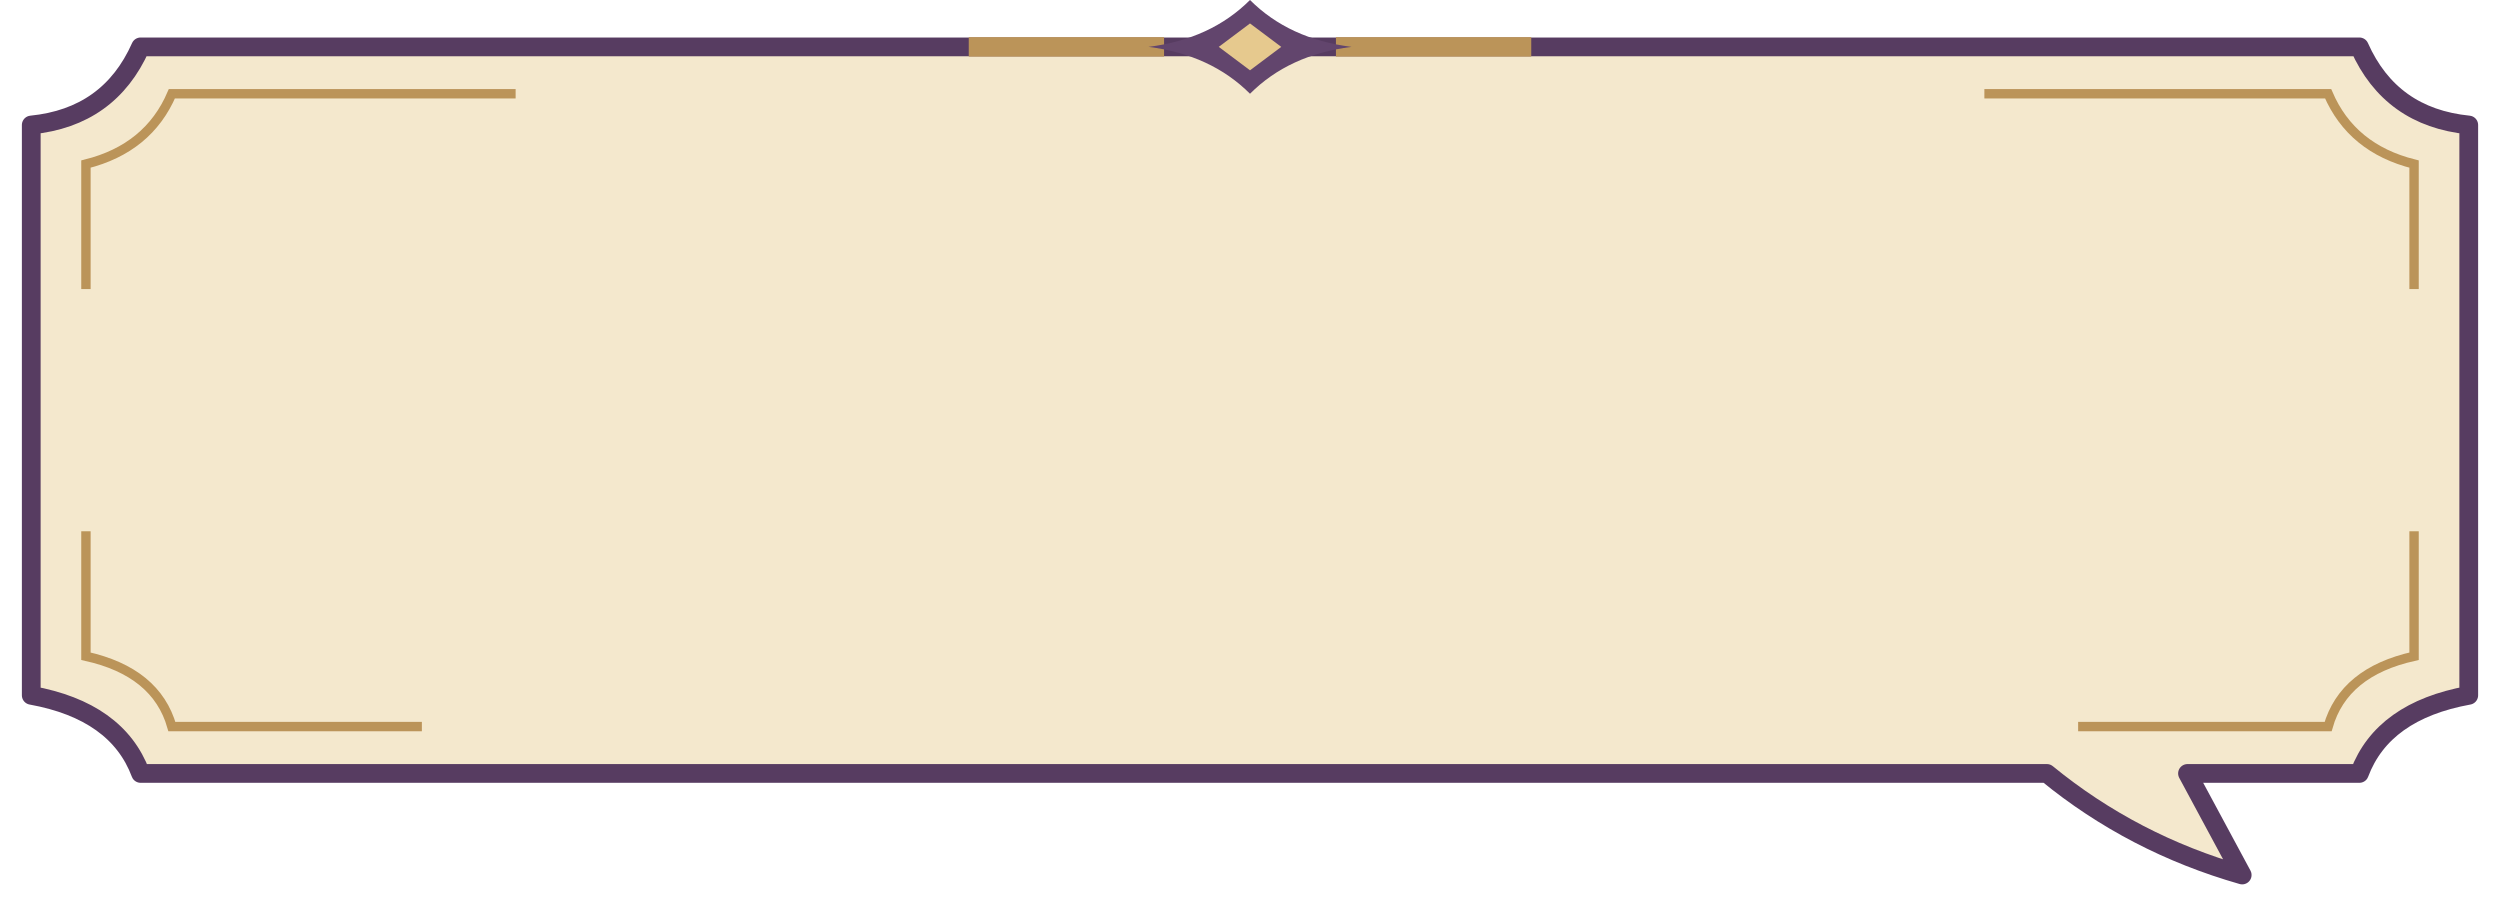
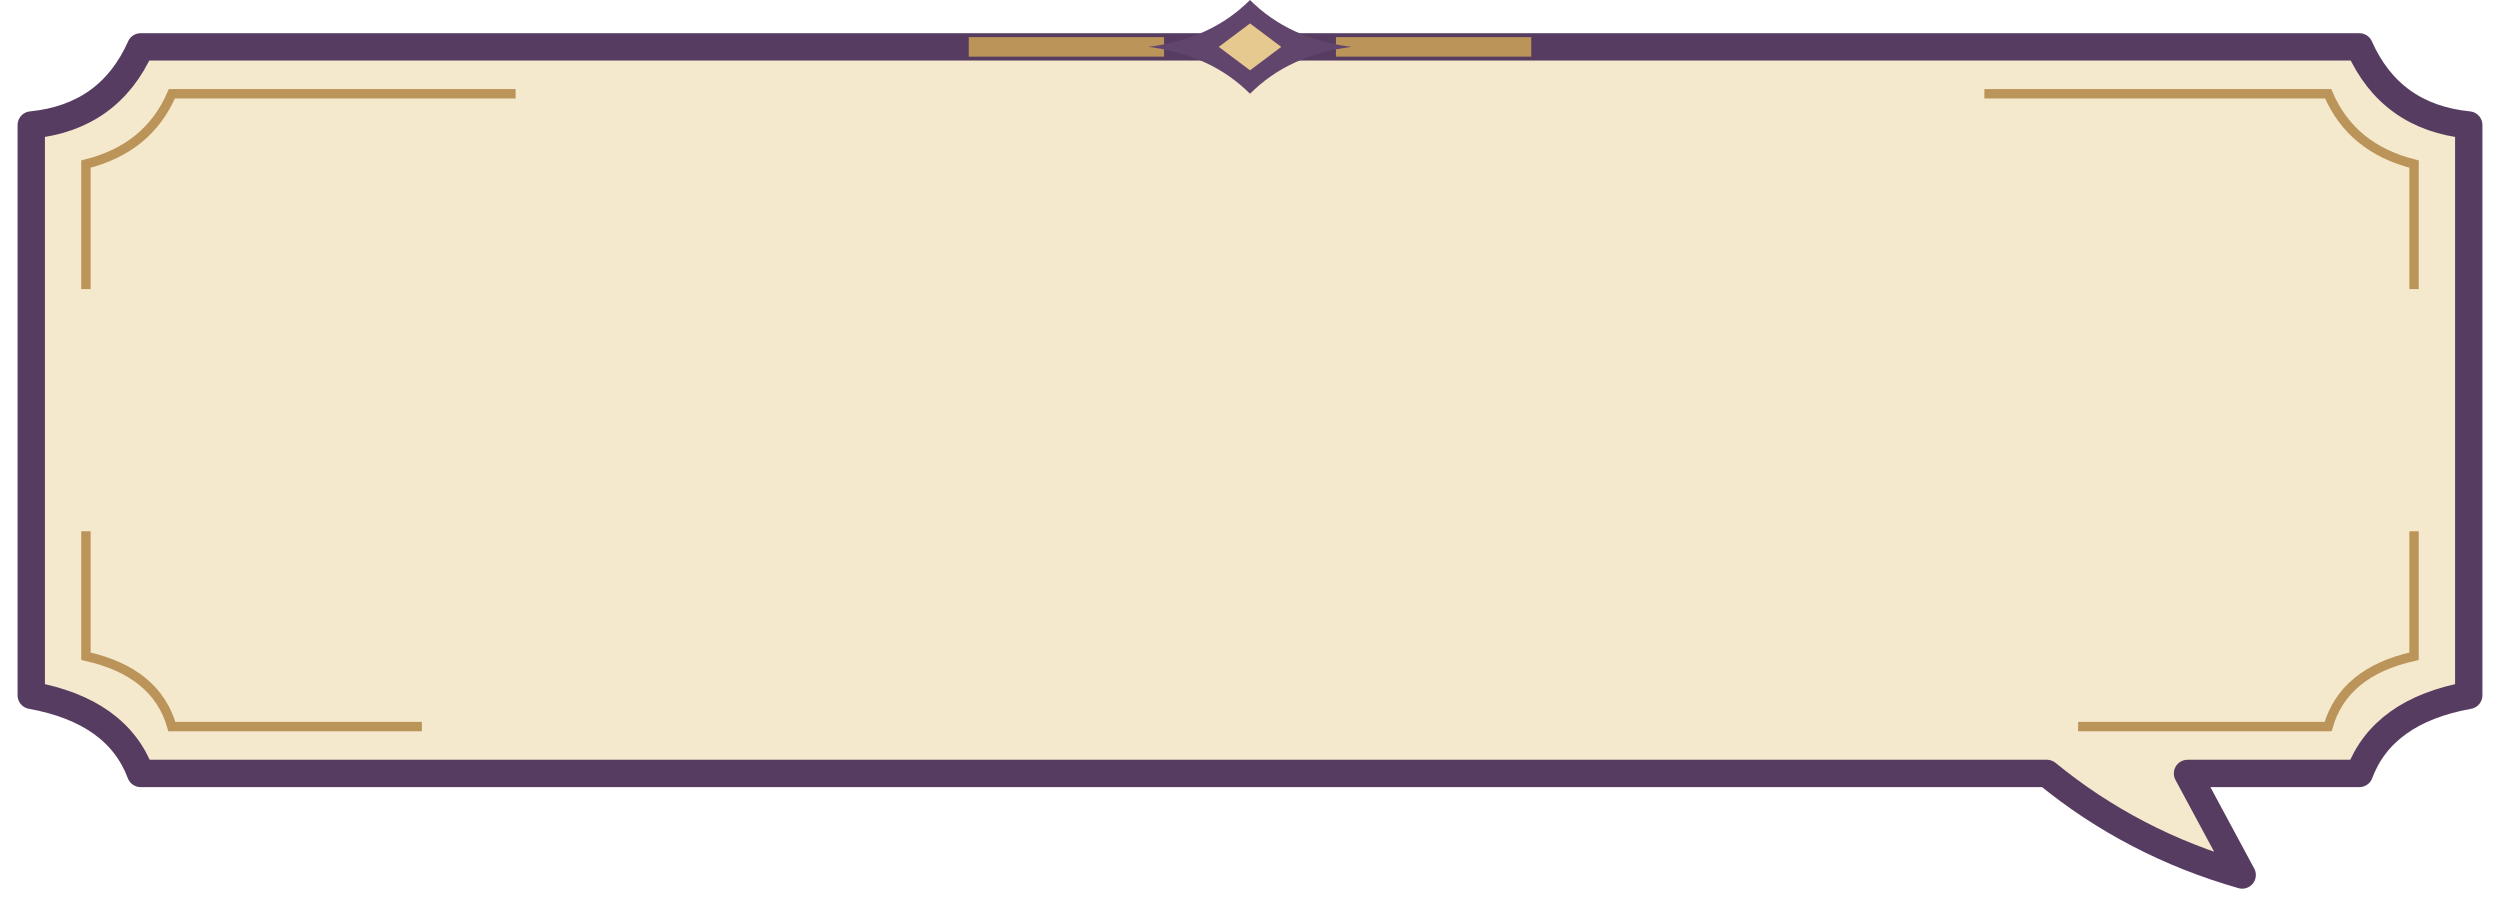
<svg xmlns="http://www.w3.org/2000/svg" viewBox="0 0 320 116" preserveAspectRatio="none">
-   <path d="M18 6 H302 Q306 15 316 16 V89 Q305 91 302 99 H280 L287 112 Q273 108 262 99 H18 Q15 91 4 89 V16 Q14 15 18 6Z" fill="#f4e8cd" stroke="#573c61" stroke-width="2.4" stroke-linejoin="round" vector-effect="non-scaling-stroke" />
+   <path d="M18 6 H302 Q306 15 316 16 V89 Q305 91 302 99 H280 L287 112 Q273 108 262 99 H18 Q15 91 4 89 V16 Q14 15 18 6Z" fill="#f4e8cd" stroke="#573c61" stroke-width="3.5" stroke-linejoin="round" vector-effect="non-scaling-stroke" />
  <g fill="none" stroke="#bb9459" stroke-width="1.2">
    <path d="M11 37 V21 Q19 19 22 12 H66 M254 12 H298 Q301 19 309 21 V37 M11 68 V84 Q20 86 22 93 H54 M266 93 H298 Q300 86 309 84 V68" vector-effect="non-scaling-stroke" />
    <path d="M124 6 L149 6 M171 6 H196" stroke-width="2.5" />
  </g>
  <path d="M147 6 Q155 5 160 0 Q165 5 173 6 Q165 7 160 12 Q155 7 147 6Z" fill="#62456d" />
  <path d="m156 6 4-3 4 3-4 3Z" fill="#e6c98e" />
</svg>
